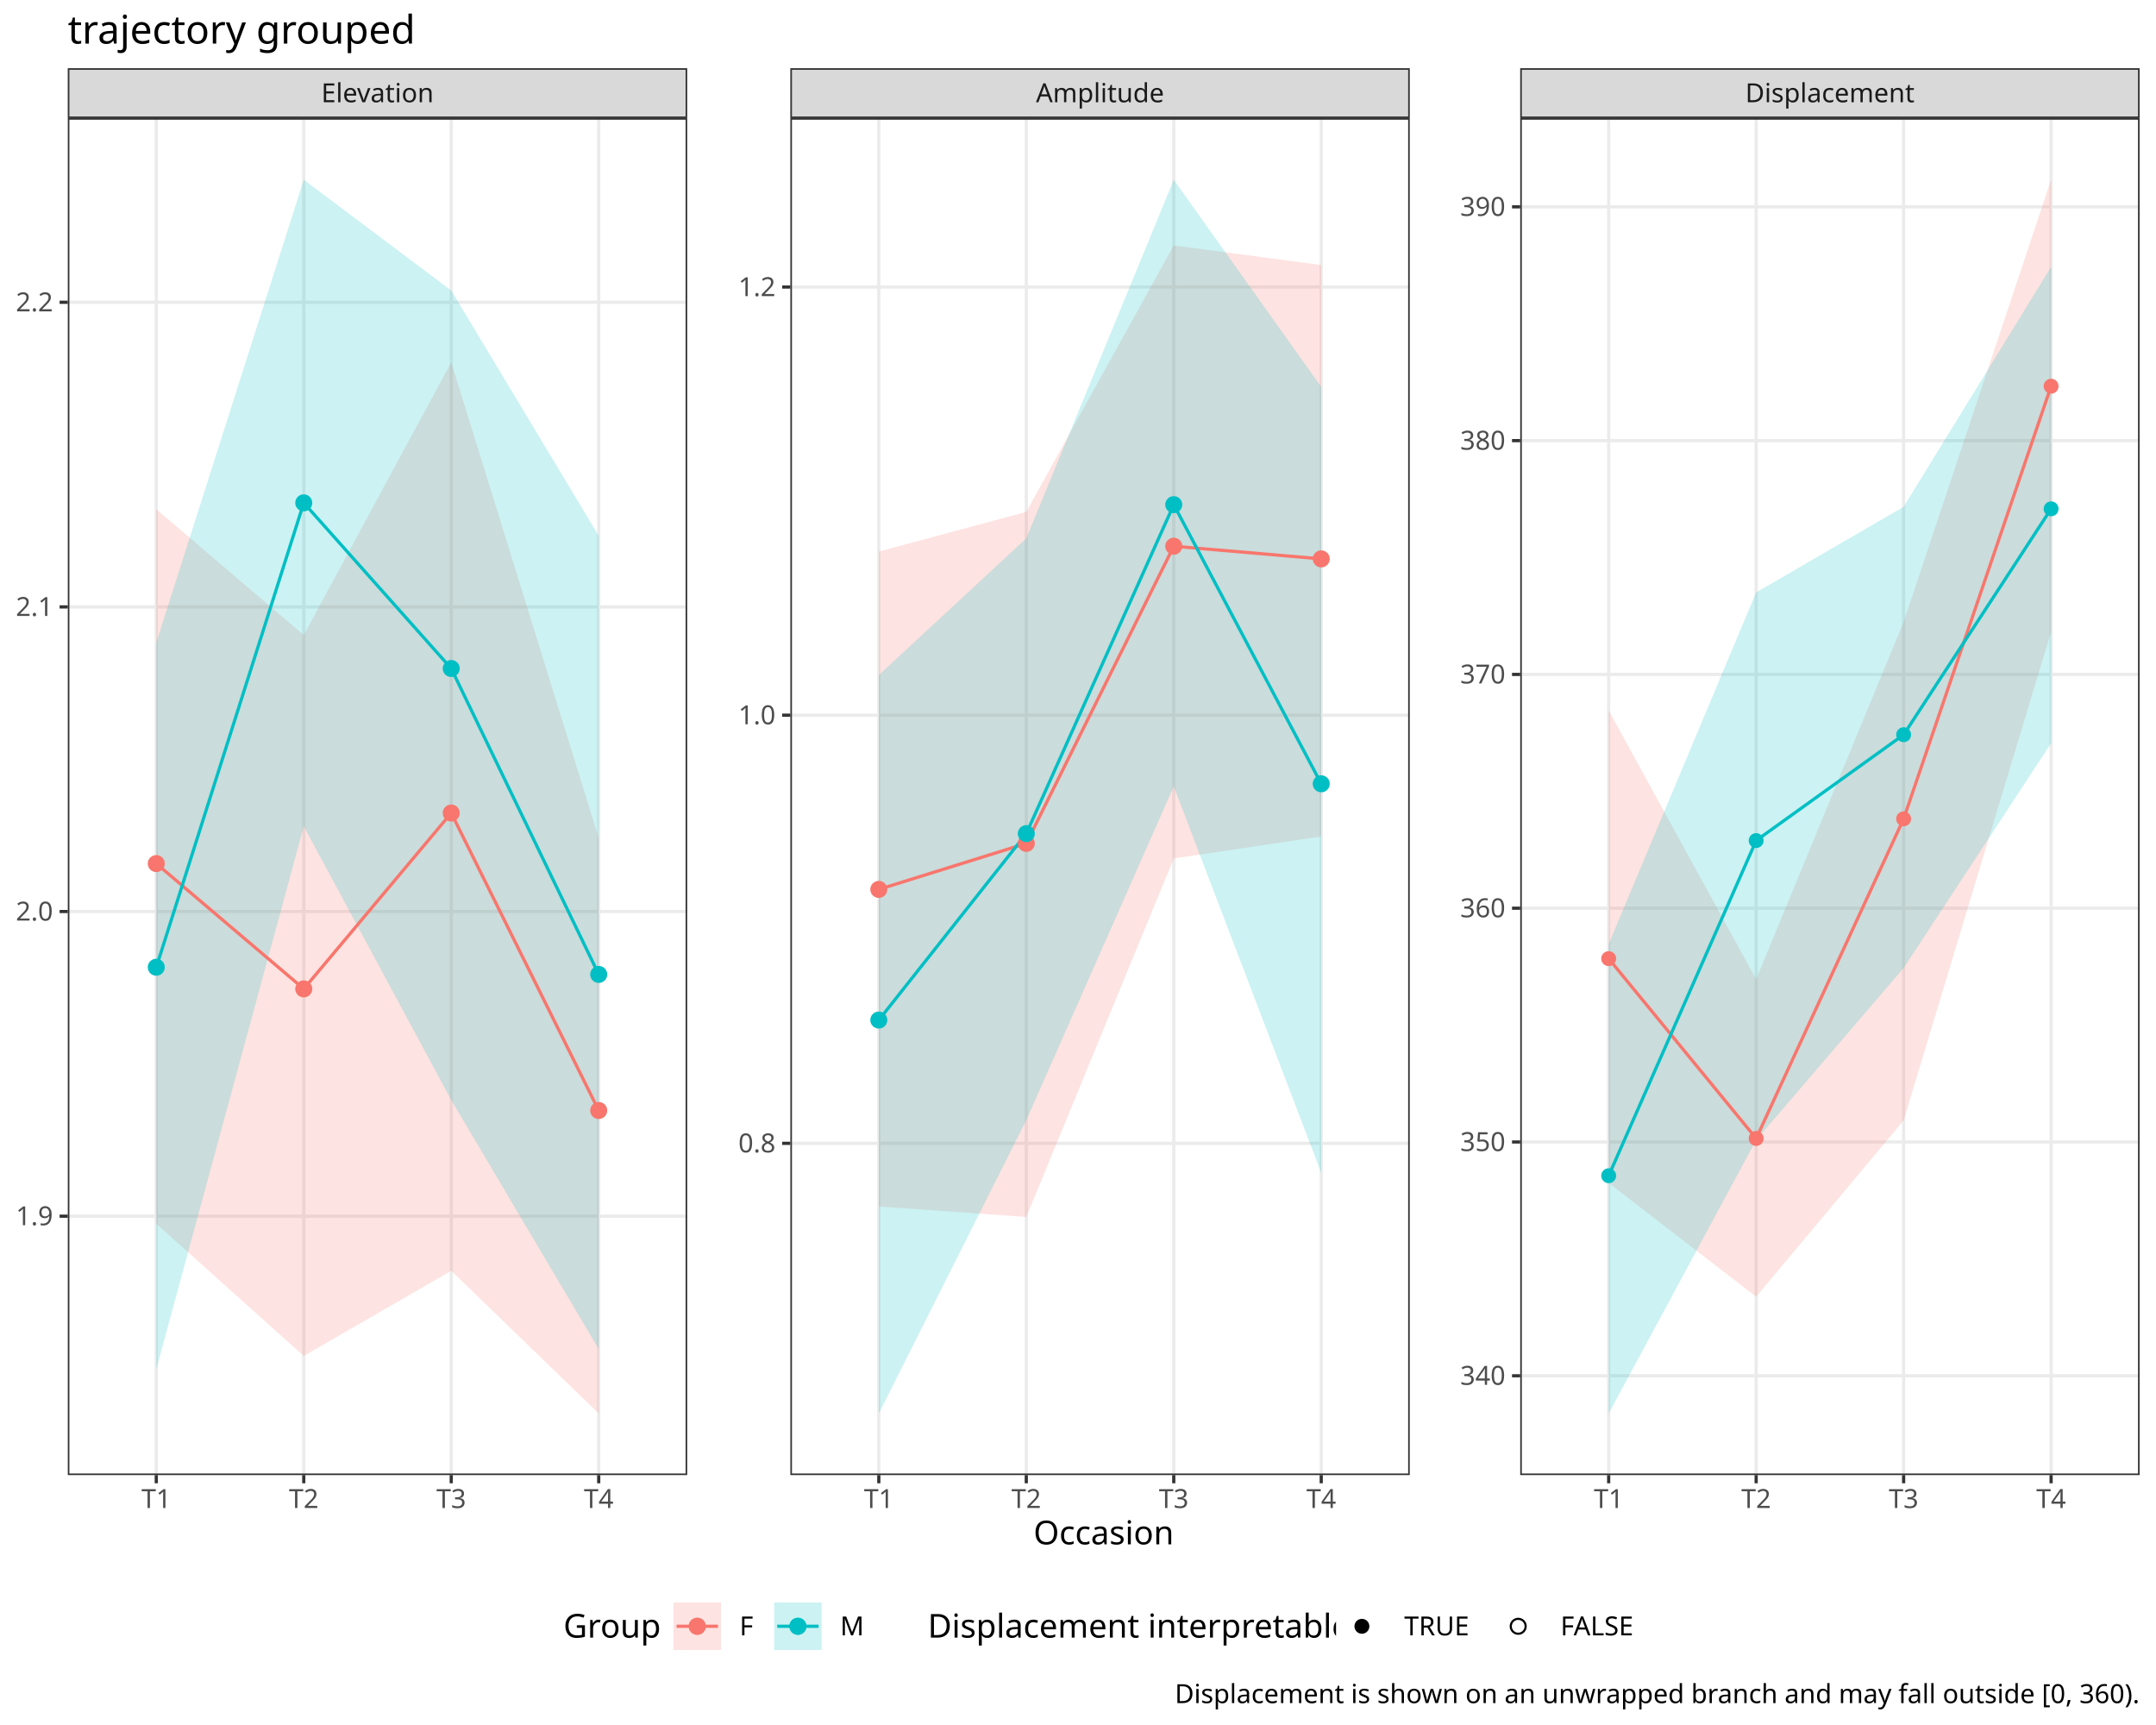
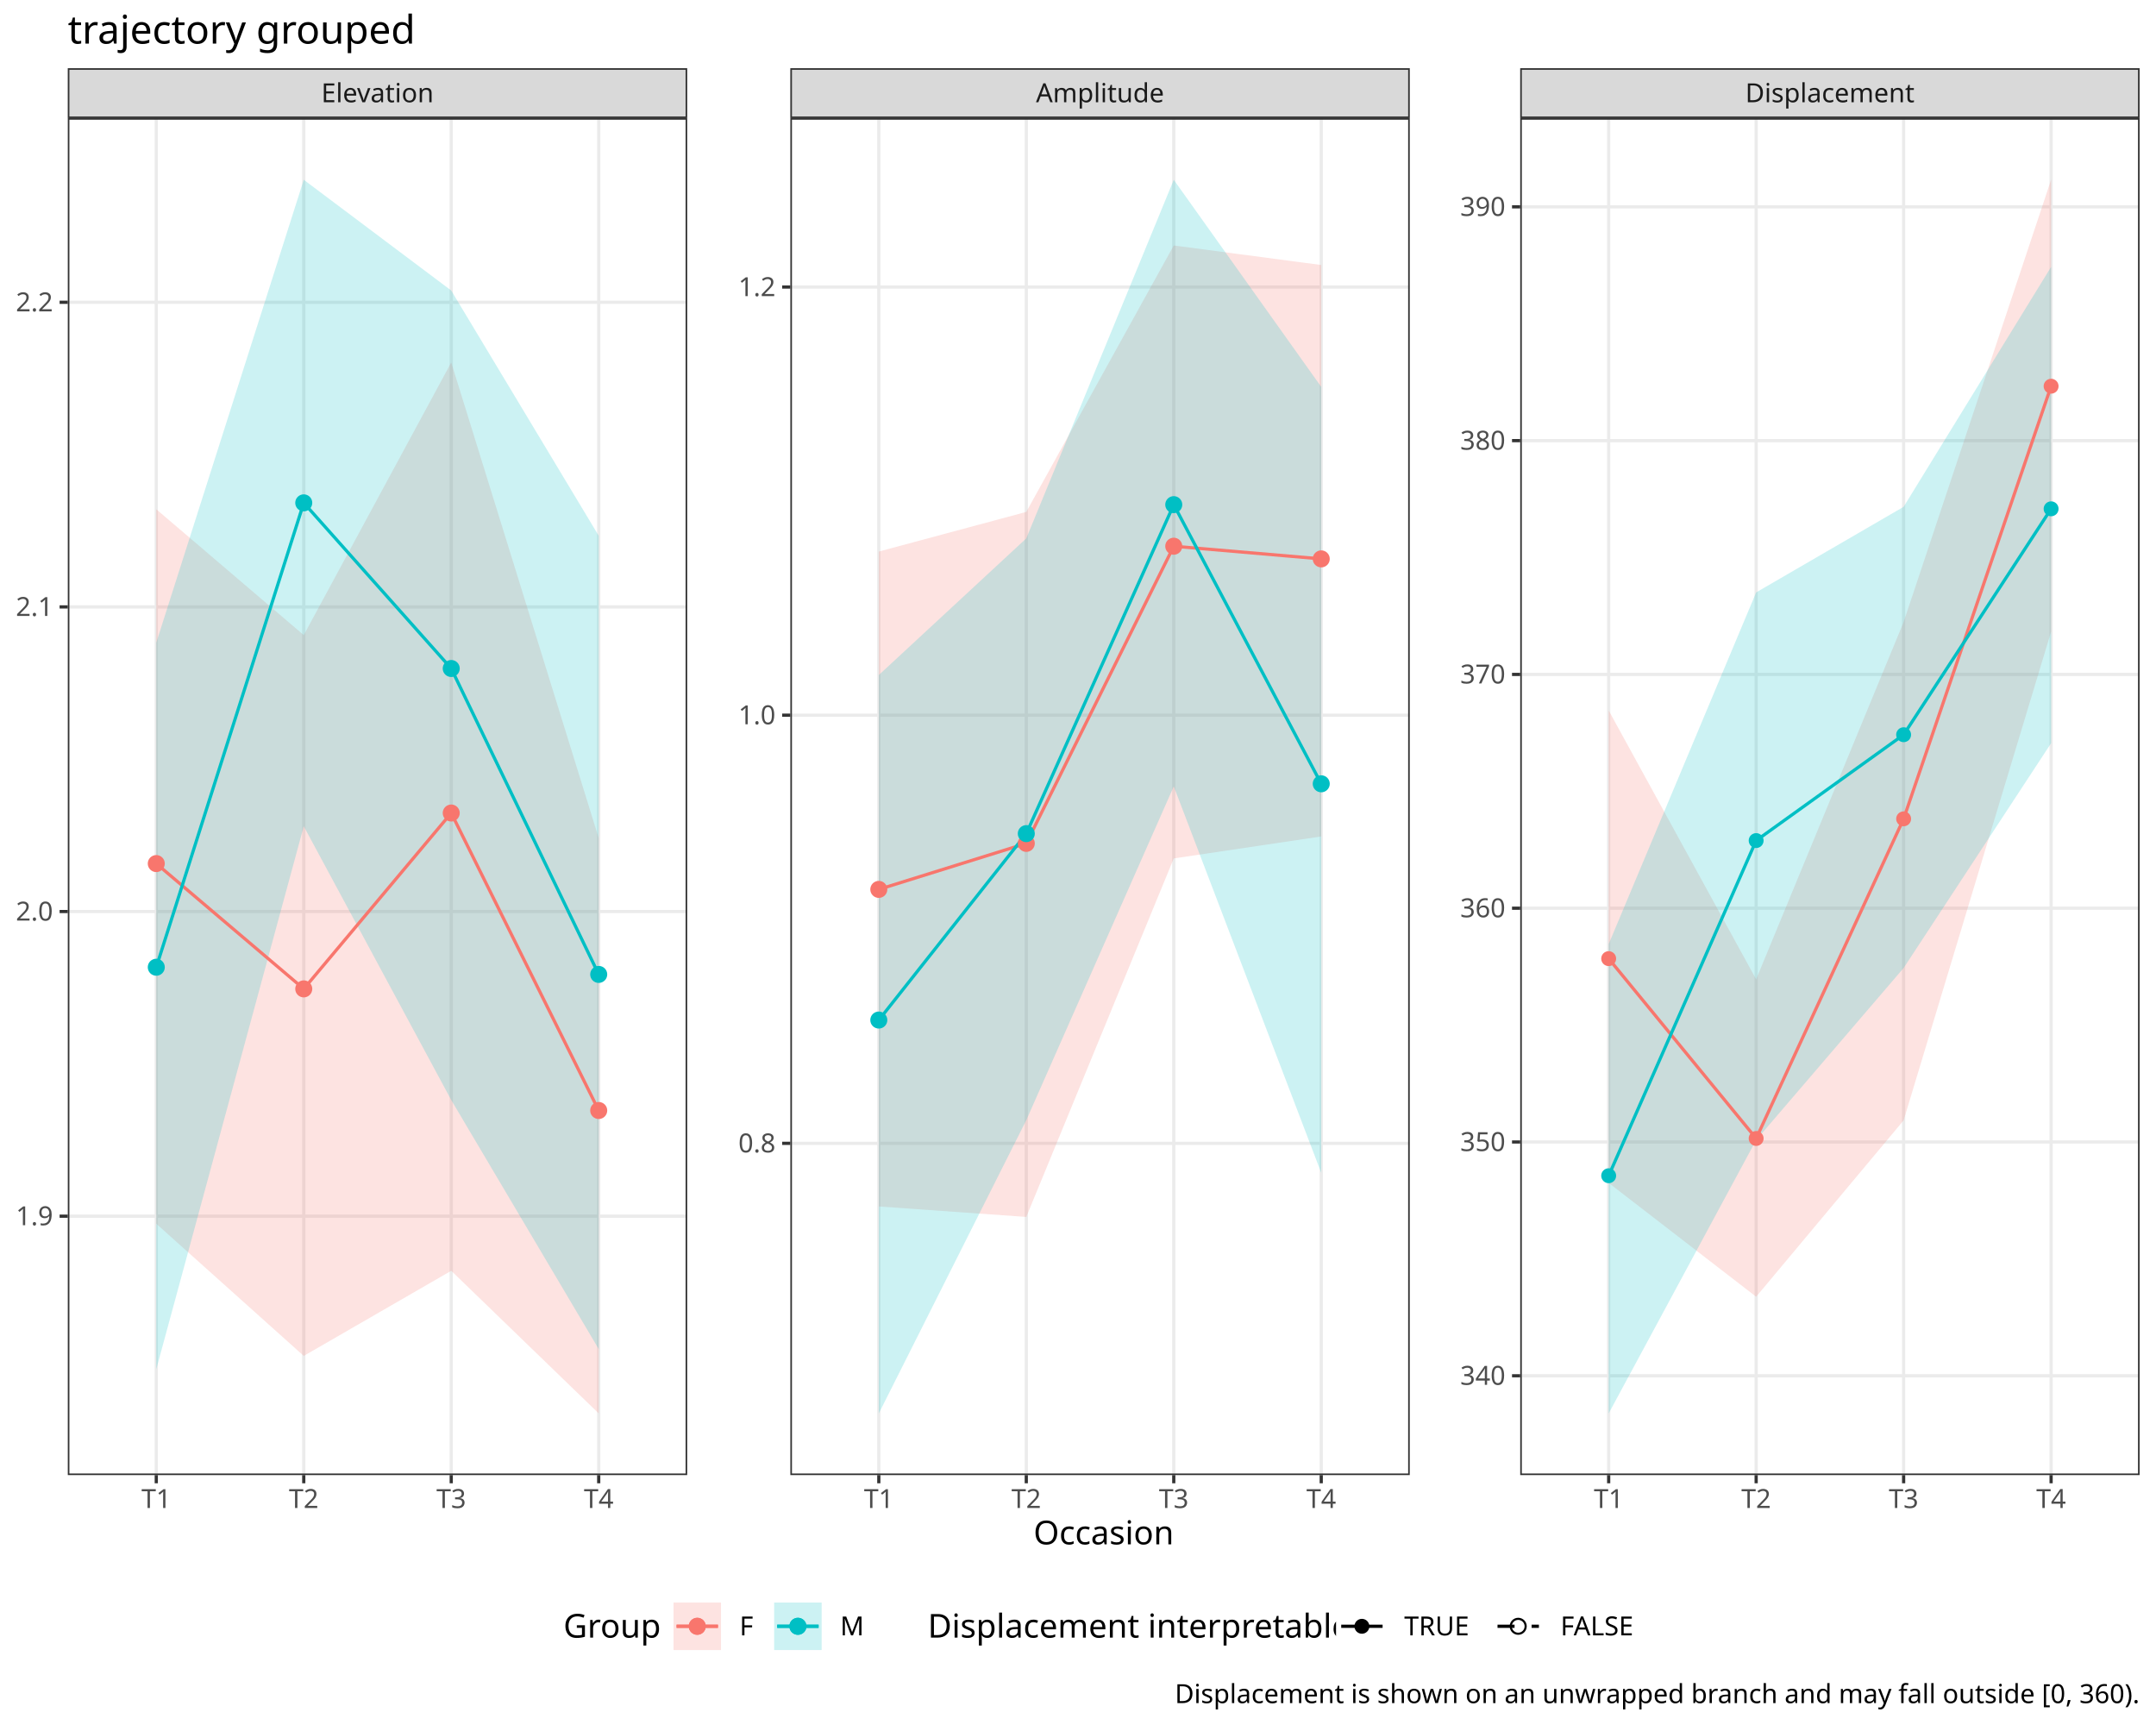
<svg xmlns="http://www.w3.org/2000/svg" class="svglite" data-engine-version="2.0" width="720.00pt" height="576.00pt" viewBox="0 0 720.00 576.00">
  <defs>
    <style type="text/css">
    .svglite line, .svglite polyline, .svglite polygon, .svglite path, .svglite rect, .svglite circle {
      fill: none;
      stroke: #000000;
      stroke-linecap: round;
      stroke-linejoin: round;
      stroke-miterlimit: 10.00;
    }
  </style>
  </defs>
  <rect width="100%" height="100%" style="stroke: none; fill: #FFFFFF;" />
  <defs>
    <clipPath id="cpMC4wMHw3MjAuMDB8MC4wMHw1NzYuMDA=">
      <rect x="0.00" y="0.00" width="720.00" height="576.00" />
    </clipPath>
  </defs>
  <g clip-path="url(#cpMC4wMHw3MjAuMDB8MC4wMHw1NzYuMDA=)">
    <rect x="0" y="0.00" width="720.00" height="576.00" style="stroke-width: 1.07; stroke: #FFFFFF; fill: #FFFFFF;" />
  </g>
  <defs>
    <clipPath id="cpMjIuNjR8MjI5LjQ5fDM5LjQzfDQ5Mi41NQ==">
      <rect x="22.64" y="39.43" width="206.85" height="453.12" />
    </clipPath>
  </defs>
  <g clip-path="url(#cpMjIuNjR8MjI5LjQ5fDM5LjQzfDQ5Mi41NQ==)">
    <rect x="22.64" y="39.43" width="206.85" height="453.12" style="stroke-width: 1.07; stroke: none; fill: #FFFFFF;" />
    <polyline points="22.64,406.10 229.49,406.10 " style="stroke-width: 1.07; stroke: #EBEBEB; stroke-linecap: butt;" />
    <polyline points="22.64,304.37 229.49,304.37 " style="stroke-width: 1.07; stroke: #EBEBEB; stroke-linecap: butt;" />
    <polyline points="22.64,202.65 229.49,202.65 " style="stroke-width: 1.07; stroke: #EBEBEB; stroke-linecap: butt;" />
    <polyline points="22.64,100.93 229.49,100.93 " style="stroke-width: 1.07; stroke: #EBEBEB; stroke-linecap: butt;" />
    <polyline points="52.19,492.55 52.19,39.43 " style="stroke-width: 1.07; stroke: #EBEBEB; stroke-linecap: butt;" />
    <polyline points="101.44,492.55 101.44,39.43 " style="stroke-width: 1.07; stroke: #EBEBEB; stroke-linecap: butt;" />
    <polyline points="150.69,492.55 150.69,39.43 " style="stroke-width: 1.07; stroke: #EBEBEB; stroke-linecap: butt;" />
    <polyline points="199.94,492.55 199.94,39.43 " style="stroke-width: 1.07; stroke: #EBEBEB; stroke-linecap: butt;" />
    <polygon points="52.19,170.05 101.44,212.07 150.69,121.03 199.94,279.85 199.94,471.96 150.69,424.33 101.44,452.76 52.19,408.62 " style="stroke-width: 0.00; stroke: none; stroke-linecap: butt; fill: #F8766D; fill-opacity: 0.20;" />
    <polyline points="52.19,170.05 101.44,212.07 150.69,121.03 199.94,279.85 " style="stroke-width: 1.07; stroke: none; stroke-linecap: butt;" />
    <polyline points="199.94,471.96 150.69,424.33 101.44,452.76 52.19,408.62 " style="stroke-width: 1.07; stroke: none; stroke-linecap: butt;" />
    <polygon points="52.19,214.59 101.44,60.03 150.69,97.01 199.94,178.90 199.94,450.47 150.69,367.31 101.44,275.90 52.19,457.20 " style="stroke-width: 0.00; stroke: none; stroke-linecap: butt; fill: #00BFC4; fill-opacity: 0.20;" />
    <polyline points="52.19,214.59 101.44,60.03 150.69,97.01 199.94,178.90 " style="stroke-width: 1.07; stroke: none; stroke-linecap: butt;" />
    <polyline points="199.94,450.47 150.69,367.31 101.44,275.90 52.19,457.20 " style="stroke-width: 1.07; stroke: none; stroke-linecap: butt;" />
    <polyline points="52.19,288.36 101.44,330.20 150.69,271.48 199.94,370.81 " style="stroke-width: 1.07; stroke: #F8766D; stroke-linecap: butt;" />
    <polyline points="52.19,322.97 101.44,167.91 150.69,223.22 199.94,325.37 " style="stroke-width: 1.07; stroke: #00BFC4; stroke-linecap: butt;" />
    <circle cx="52.19" cy="288.36" r="2.49" style="stroke-width: 0.71; stroke: #F8766D; fill: #F8766D;" />
    <circle cx="101.44" cy="330.20" r="2.49" style="stroke-width: 0.71; stroke: #F8766D; fill: #F8766D;" />
    <circle cx="150.69" cy="271.48" r="2.49" style="stroke-width: 0.71; stroke: #F8766D; fill: #F8766D;" />
    <circle cx="199.94" cy="370.81" r="2.49" style="stroke-width: 0.71; stroke: #F8766D; fill: #F8766D;" />
    <circle cx="52.19" cy="322.97" r="2.49" style="stroke-width: 0.71; stroke: #00BFC4; fill: #00BFC4;" />
    <circle cx="101.44" cy="167.91" r="2.49" style="stroke-width: 0.71; stroke: #00BFC4; fill: #00BFC4;" />
    <circle cx="150.69" cy="223.22" r="2.49" style="stroke-width: 0.71; stroke: #00BFC4; fill: #00BFC4;" />
    <circle cx="199.94" cy="325.37" r="2.49" style="stroke-width: 0.71; stroke: #00BFC4; fill: #00BFC4;" />
    <rect x="22.64" y="39.43" width="206.85" height="453.12" style="stroke-width: 1.07; stroke: #333333;" />
  </g>
  <g clip-path="url(#cpMC4wMHw3MjAuMDB8MC4wMHw1NzYuMDA=)">
</g>
  <defs>
    <clipPath id="cpMjYzLjk0fDQ3MC43OHwzOS40M3w0OTIuNTU=">
      <rect x="263.94" y="39.43" width="206.85" height="453.12" />
    </clipPath>
  </defs>
  <g clip-path="url(#cpMjYzLjk0fDQ3MC43OHwzOS40M3w0OTIuNTU=)">
    <rect x="263.94" y="39.43" width="206.85" height="453.12" style="stroke-width: 1.07; stroke: none; fill: #FFFFFF;" />
    <polyline points="263.94,381.78 470.78,381.78 " style="stroke-width: 1.07; stroke: #EBEBEB; stroke-linecap: butt;" />
    <polyline points="263.94,238.81 470.78,238.81 " style="stroke-width: 1.07; stroke: #EBEBEB; stroke-linecap: butt;" />
    <polyline points="263.94,95.85 470.78,95.85 " style="stroke-width: 1.07; stroke: #EBEBEB; stroke-linecap: butt;" />
    <polyline points="293.48,492.55 293.48,39.43 " style="stroke-width: 1.07; stroke: #EBEBEB; stroke-linecap: butt;" />
    <polyline points="342.73,492.55 342.73,39.43 " style="stroke-width: 1.07; stroke: #EBEBEB; stroke-linecap: butt;" />
    <polyline points="391.98,492.55 391.98,39.43 " style="stroke-width: 1.07; stroke: #EBEBEB; stroke-linecap: butt;" />
    <polyline points="441.23,492.55 441.23,39.43 " style="stroke-width: 1.07; stroke: #EBEBEB; stroke-linecap: butt;" />
    <polygon points="293.48,184.17 342.73,170.93 391.98,81.97 441.23,88.49 441.23,279.30 391.98,286.64 342.73,406.35 293.48,402.85 " style="stroke-width: 0.00; stroke: none; stroke-linecap: butt; fill: #F8766D; fill-opacity: 0.20;" />
    <polyline points="293.48,184.17 342.73,170.93 391.98,81.97 441.23,88.49 " style="stroke-width: 1.07; stroke: none; stroke-linecap: butt;" />
    <polyline points="441.23,279.30 391.98,286.64 342.73,406.35 293.48,402.85 " style="stroke-width: 1.07; stroke: none; stroke-linecap: butt;" />
    <polygon points="293.48,225.40 342.73,179.77 391.98,60.03 441.23,129.19 441.23,391.63 391.98,262.58 342.73,374.04 293.48,471.96 " style="stroke-width: 0.00; stroke: none; stroke-linecap: butt; fill: #00BFC4; fill-opacity: 0.20;" />
    <polyline points="293.48,225.40 342.73,179.77 391.98,60.03 441.23,129.19 " style="stroke-width: 1.07; stroke: none; stroke-linecap: butt;" />
    <polyline points="441.23,391.63 391.98,262.58 342.73,374.04 293.48,471.96 " style="stroke-width: 1.07; stroke: none; stroke-linecap: butt;" />
    <polyline points="293.48,296.98 342.73,281.62 391.98,182.39 441.23,186.62 " style="stroke-width: 1.07; stroke: #F8766D; stroke-linecap: butt;" />
    <polyline points="293.48,340.61 342.73,278.36 391.98,168.51 441.23,261.72 " style="stroke-width: 1.07; stroke: #00BFC4; stroke-linecap: butt;" />
    <circle cx="293.48" cy="296.98" r="2.49" style="stroke-width: 0.71; stroke: #F8766D; fill: #F8766D;" />
    <circle cx="342.73" cy="281.62" r="2.49" style="stroke-width: 0.71; stroke: #F8766D; fill: #F8766D;" />
    <circle cx="391.98" cy="182.39" r="2.49" style="stroke-width: 0.71; stroke: #F8766D; fill: #F8766D;" />
    <circle cx="441.23" cy="186.62" r="2.49" style="stroke-width: 0.71; stroke: #F8766D; fill: #F8766D;" />
    <circle cx="293.48" cy="340.61" r="2.49" style="stroke-width: 0.71; stroke: #00BFC4; fill: #00BFC4;" />
    <circle cx="342.73" cy="278.36" r="2.49" style="stroke-width: 0.71; stroke: #00BFC4; fill: #00BFC4;" />
    <circle cx="391.98" cy="168.51" r="2.49" style="stroke-width: 0.71; stroke: #00BFC4; fill: #00BFC4;" />
    <circle cx="441.23" cy="261.72" r="2.49" style="stroke-width: 0.71; stroke: #00BFC4; fill: #00BFC4;" />
    <rect x="263.94" y="39.43" width="206.85" height="453.12" style="stroke-width: 1.07; stroke: #333333;" />
  </g>
  <g clip-path="url(#cpMC4wMHw3MjAuMDB8MC4wMHw1NzYuMDA=)">
</g>
  <defs>
    <clipPath id="cpNTA3LjY4fDcxNC41MnwzOS40M3w0OTIuNTU=">
      <rect x="507.68" y="39.43" width="206.85" height="453.12" />
    </clipPath>
  </defs>
  <g clip-path="url(#cpNTA3LjY4fDcxNC41MnwzOS40M3w0OTIuNTU=)">
    <rect x="507.68" y="39.43" width="206.85" height="453.12" style="stroke-width: 1.07; stroke: none; fill: #FFFFFF;" />
    <polyline points="507.68,459.39 714.52,459.39 " style="stroke-width: 1.07; stroke: #EBEBEB; stroke-linecap: butt;" />
    <polyline points="507.68,381.32 714.52,381.32 " style="stroke-width: 1.07; stroke: #EBEBEB; stroke-linecap: butt;" />
    <polyline points="507.68,303.26 714.52,303.26 " style="stroke-width: 1.07; stroke: #EBEBEB; stroke-linecap: butt;" />
    <polyline points="507.68,225.19 714.52,225.19 " style="stroke-width: 1.07; stroke: #EBEBEB; stroke-linecap: butt;" />
    <polyline points="507.68,147.13 714.52,147.13 " style="stroke-width: 1.07; stroke: #EBEBEB; stroke-linecap: butt;" />
    <polyline points="507.68,69.06 714.52,69.06 " style="stroke-width: 1.07; stroke: #EBEBEB; stroke-linecap: butt;" />
    <polyline points="537.22,492.55 537.22,39.43 " style="stroke-width: 1.07; stroke: #EBEBEB; stroke-linecap: butt;" />
    <polyline points="586.47,492.55 586.47,39.43 " style="stroke-width: 1.07; stroke: #EBEBEB; stroke-linecap: butt;" />
    <polyline points="635.72,492.55 635.72,39.43 " style="stroke-width: 1.07; stroke: #EBEBEB; stroke-linecap: butt;" />
    <polyline points="684.97,492.55 684.97,39.43 " style="stroke-width: 1.07; stroke: #EBEBEB; stroke-linecap: butt;" />
    <polygon points="537.22,237.23 586.47,327.01 635.72,207.71 684.97,60.03 684.97,210.92 635.72,374.10 586.47,433.00 537.22,394.99 " style="stroke-width: 0.00; stroke: none; stroke-linecap: butt; fill: #F8766D; fill-opacity: 0.20;" />
    <polyline points="537.22,237.23 586.47,327.01 635.72,207.71 684.97,60.03 " style="stroke-width: 1.07; stroke: none; stroke-linecap: butt;" />
    <polyline points="684.97,210.92 635.72,374.10 586.47,433.00 537.22,394.99 " style="stroke-width: 1.07; stroke: none; stroke-linecap: butt;" />
    <polygon points="537.22,315.24 586.47,197.81 635.72,169.23 684.97,89.12 684.97,248.16 635.72,323.23 586.47,380.67 537.22,471.96 " style="stroke-width: 0.00; stroke: none; stroke-linecap: butt; fill: #00BFC4; fill-opacity: 0.20;" />
    <polyline points="537.22,315.24 586.47,197.81 635.72,169.23 684.97,89.12 " style="stroke-width: 1.07; stroke: none; stroke-linecap: butt;" />
    <polyline points="684.97,248.16 635.72,323.23 586.47,380.67 537.22,471.96 " style="stroke-width: 1.07; stroke: none; stroke-linecap: butt;" />
-     <polyline points="537.22,320.10 586.47,380.15 635.72,273.42 684.97,128.96 " style="stroke-width: 1.07; stroke: #F8766D; stroke-linecap: butt;" />
-     <polyline points="537.22,392.59 586.47,280.68 635.72,245.33 684.97,169.90 " style="stroke-width: 1.07; stroke: #00BFC4; stroke-linecap: butt;" />
+     <line x1="537.22" y1="320.10" x2="586.47" y2="380.15" style="stroke-width: 1.07; stroke: #F8766D; stroke-linecap: butt;" />
+     <line x1="586.47" y1="380.15" x2="635.72" y2="273.42" style="stroke-width: 1.07; stroke: #F8766D; stroke-linecap: butt;" />
+     <line x1="635.72" y1="273.42" x2="684.97" y2="128.96" style="stroke-width: 1.07; stroke: #F8766D; stroke-linecap: butt;" />
+     <line x1="537.22" y1="392.59" x2="586.47" y2="280.68" style="stroke-width: 1.07; stroke: #00BFC4; stroke-linecap: butt;" />
+     <line x1="586.47" y1="280.68" x2="635.72" y2="245.33" style="stroke-width: 1.07; stroke: #00BFC4; stroke-linecap: butt;" />
+     <line x1="635.72" y1="245.33" x2="684.97" y2="169.90" style="stroke-width: 1.07; stroke: #00BFC4; stroke-linecap: butt;" />
    <circle cx="537.22" cy="320.10" r="2.49" style="stroke-width: 0.71; stroke: none; fill: #F8766D;" />
    <circle cx="586.47" cy="380.15" r="2.49" style="stroke-width: 0.71; stroke: none; fill: #F8766D;" />
    <circle cx="635.72" cy="273.42" r="2.49" style="stroke-width: 0.71; stroke: none; fill: #F8766D;" />
    <circle cx="684.97" cy="128.96" r="2.49" style="stroke-width: 0.71; stroke: none; fill: #F8766D;" />
    <circle cx="537.22" cy="392.59" r="2.49" style="stroke-width: 0.71; stroke: none; fill: #00BFC4;" />
    <circle cx="586.47" cy="280.68" r="2.49" style="stroke-width: 0.71; stroke: none; fill: #00BFC4;" />
    <circle cx="635.72" cy="245.33" r="2.49" style="stroke-width: 0.71; stroke: none; fill: #00BFC4;" />
    <circle cx="684.97" cy="169.90" r="2.49" style="stroke-width: 0.71; stroke: none; fill: #00BFC4;" />
    <rect x="507.68" y="39.43" width="206.85" height="453.12" style="stroke-width: 1.07; stroke: #333333;" />
  </g>
  <g clip-path="url(#cpMC4wMHw3MjAuMDB8MC4wMHw1NzYuMDA=)">
</g>
  <defs>
    <clipPath id="cpMjIuNjR8MjI5LjQ5fDIyLjc4fDM5LjQz">
      <rect x="22.64" y="22.78" width="206.85" height="16.65" />
    </clipPath>
  </defs>
  <g clip-path="url(#cpMjIuNjR8MjI5LjQ5fDIyLjc4fDM5LjQz)">
    <rect x="22.64" y="22.78" width="206.85" height="16.65" style="stroke-width: 1.07; stroke: #333333; fill: #D9D9D9;" />
    <text x="126.07" y="34.14" text-anchor="middle" style="font-size: 8.80px; fill: #1A1A1A; font-family: sans;" textLength="36.20px" lengthAdjust="spacingAndGlyphs">Elevation</text>
  </g>
  <g clip-path="url(#cpMC4wMHw3MjAuMDB8MC4wMHw1NzYuMDA=)">
</g>
  <defs>
    <clipPath id="cpMjYzLjk0fDQ3MC43OHwyMi43OHwzOS40Mw==">
      <rect x="263.94" y="22.78" width="206.85" height="16.65" />
    </clipPath>
  </defs>
  <g clip-path="url(#cpMjYzLjk0fDQ3MC43OHwyMi43OHwzOS40Mw==)">
    <rect x="263.94" y="22.78" width="206.85" height="16.65" style="stroke-width: 1.07; stroke: #333333; fill: #D9D9D9;" />
    <text x="367.36" y="34.14" text-anchor="middle" style="font-size: 8.80px; fill: #1A1A1A; font-family: sans;" textLength="39.14px" lengthAdjust="spacingAndGlyphs">Amplitude</text>
  </g>
  <g clip-path="url(#cpMC4wMHw3MjAuMDB8MC4wMHw1NzYuMDA=)">
</g>
  <defs>
    <clipPath id="cpNTA3LjY4fDcxNC41MnwyMi43OHwzOS40Mw==">
      <rect x="507.68" y="22.78" width="206.85" height="16.65" />
    </clipPath>
  </defs>
  <g clip-path="url(#cpNTA3LjY4fDcxNC41MnwyMi43OHwzOS40Mw==)">
    <rect x="507.68" y="22.78" width="206.85" height="16.65" style="stroke-width: 1.07; stroke: #333333; fill: #D9D9D9;" />
    <text x="611.10" y="34.14" text-anchor="middle" style="font-size: 8.80px; fill: #1A1A1A; font-family: sans;" textLength="53.32px" lengthAdjust="spacingAndGlyphs">Displacement</text>
  </g>
  <g clip-path="url(#cpMC4wMHw3MjAuMDB8MC4wMHw1NzYuMDA=)">
    <polyline points="52.19,495.29 52.19,492.55 " style="stroke-width: 1.07; stroke: #333333; stroke-linecap: butt;" />
    <polyline points="101.44,495.29 101.44,492.55 " style="stroke-width: 1.07; stroke: #333333; stroke-linecap: butt;" />
    <polyline points="150.69,495.29 150.69,492.55 " style="stroke-width: 1.07; stroke: #333333; stroke-linecap: butt;" />
    <polyline points="199.94,495.29 199.94,492.55 " style="stroke-width: 1.07; stroke: #333333; stroke-linecap: butt;" />
    <text x="52.19" y="503.54" text-anchor="middle" style="font-size: 8.80px; fill: #4D4D4D; font-family: sans;" textLength="10.27px" lengthAdjust="spacingAndGlyphs">T1</text>
    <text x="101.44" y="503.54" text-anchor="middle" style="font-size: 8.80px; fill: #4D4D4D; font-family: sans;" textLength="10.27px" lengthAdjust="spacingAndGlyphs">T2</text>
    <text x="150.69" y="503.54" text-anchor="middle" style="font-size: 8.80px; fill: #4D4D4D; font-family: sans;" textLength="10.27px" lengthAdjust="spacingAndGlyphs">T3</text>
    <text x="199.94" y="503.54" text-anchor="middle" style="font-size: 8.80px; fill: #4D4D4D; font-family: sans;" textLength="10.27px" lengthAdjust="spacingAndGlyphs">T4</text>
    <polyline points="293.48,495.29 293.48,492.55 " style="stroke-width: 1.07; stroke: #333333; stroke-linecap: butt;" />
    <polyline points="342.73,495.29 342.73,492.55 " style="stroke-width: 1.07; stroke: #333333; stroke-linecap: butt;" />
    <polyline points="391.98,495.29 391.98,492.55 " style="stroke-width: 1.07; stroke: #333333; stroke-linecap: butt;" />
    <polyline points="441.23,495.29 441.23,492.55 " style="stroke-width: 1.07; stroke: #333333; stroke-linecap: butt;" />
    <text x="293.48" y="503.54" text-anchor="middle" style="font-size: 8.80px; fill: #4D4D4D; font-family: sans;" textLength="10.27px" lengthAdjust="spacingAndGlyphs">T1</text>
    <text x="342.73" y="503.54" text-anchor="middle" style="font-size: 8.80px; fill: #4D4D4D; font-family: sans;" textLength="10.27px" lengthAdjust="spacingAndGlyphs">T2</text>
    <text x="391.98" y="503.54" text-anchor="middle" style="font-size: 8.80px; fill: #4D4D4D; font-family: sans;" textLength="10.27px" lengthAdjust="spacingAndGlyphs">T3</text>
    <text x="441.23" y="503.54" text-anchor="middle" style="font-size: 8.80px; fill: #4D4D4D; font-family: sans;" textLength="10.27px" lengthAdjust="spacingAndGlyphs">T4</text>
    <polyline points="537.22,495.29 537.22,492.55 " style="stroke-width: 1.07; stroke: #333333; stroke-linecap: butt;" />
    <polyline points="586.47,495.29 586.47,492.55 " style="stroke-width: 1.07; stroke: #333333; stroke-linecap: butt;" />
    <polyline points="635.72,495.29 635.72,492.55 " style="stroke-width: 1.07; stroke: #333333; stroke-linecap: butt;" />
    <polyline points="684.97,495.29 684.97,492.55 " style="stroke-width: 1.07; stroke: #333333; stroke-linecap: butt;" />
    <text x="537.22" y="503.54" text-anchor="middle" style="font-size: 8.80px; fill: #4D4D4D; font-family: sans;" textLength="10.27px" lengthAdjust="spacingAndGlyphs">T1</text>
    <text x="586.47" y="503.54" text-anchor="middle" style="font-size: 8.80px; fill: #4D4D4D; font-family: sans;" textLength="10.27px" lengthAdjust="spacingAndGlyphs">T2</text>
    <text x="635.72" y="503.54" text-anchor="middle" style="font-size: 8.80px; fill: #4D4D4D; font-family: sans;" textLength="10.27px" lengthAdjust="spacingAndGlyphs">T3</text>
    <text x="684.97" y="503.54" text-anchor="middle" style="font-size: 8.80px; fill: #4D4D4D; font-family: sans;" textLength="10.27px" lengthAdjust="spacingAndGlyphs">T4</text>
    <text x="502.74" y="462.41" text-anchor="end" style="font-size: 8.80px; fill: #4D4D4D; font-family: sans;" textLength="14.68px" lengthAdjust="spacingAndGlyphs">340</text>
    <text x="502.74" y="384.35" text-anchor="end" style="font-size: 8.80px; fill: #4D4D4D; font-family: sans;" textLength="14.68px" lengthAdjust="spacingAndGlyphs">350</text>
    <text x="502.74" y="306.29" text-anchor="end" style="font-size: 8.80px; fill: #4D4D4D; font-family: sans;" textLength="14.68px" lengthAdjust="spacingAndGlyphs">360</text>
    <text x="502.74" y="228.22" text-anchor="end" style="font-size: 8.80px; fill: #4D4D4D; font-family: sans;" textLength="14.68px" lengthAdjust="spacingAndGlyphs">370</text>
    <text x="502.74" y="150.16" text-anchor="end" style="font-size: 8.80px; fill: #4D4D4D; font-family: sans;" textLength="14.68px" lengthAdjust="spacingAndGlyphs">380</text>
    <text x="502.74" y="72.09" text-anchor="end" style="font-size: 8.80px; fill: #4D4D4D; font-family: sans;" textLength="14.68px" lengthAdjust="spacingAndGlyphs">390</text>
    <polyline points="504.94,459.39 507.68,459.39 " style="stroke-width: 1.07; stroke: #333333; stroke-linecap: butt;" />
    <polyline points="504.94,381.32 507.68,381.32 " style="stroke-width: 1.07; stroke: #333333; stroke-linecap: butt;" />
    <polyline points="504.94,303.26 507.68,303.26 " style="stroke-width: 1.07; stroke: #333333; stroke-linecap: butt;" />
    <polyline points="504.94,225.19 507.68,225.19 " style="stroke-width: 1.07; stroke: #333333; stroke-linecap: butt;" />
    <polyline points="504.94,147.13 507.68,147.13 " style="stroke-width: 1.07; stroke: #333333; stroke-linecap: butt;" />
    <polyline points="504.94,69.06 507.68,69.06 " style="stroke-width: 1.07; stroke: #333333; stroke-linecap: butt;" />
    <text x="259.00" y="384.80" text-anchor="end" style="font-size: 8.80px; fill: #4D4D4D; font-family: sans;" textLength="12.23px" lengthAdjust="spacingAndGlyphs">0.8</text>
    <text x="259.00" y="241.84" text-anchor="end" style="font-size: 8.80px; fill: #4D4D4D; font-family: sans;" textLength="12.23px" lengthAdjust="spacingAndGlyphs">1.0</text>
    <text x="259.00" y="98.88" text-anchor="end" style="font-size: 8.80px; fill: #4D4D4D; font-family: sans;" textLength="12.23px" lengthAdjust="spacingAndGlyphs">1.2</text>
    <polyline points="261.20,381.78 263.94,381.78 " style="stroke-width: 1.07; stroke: #333333; stroke-linecap: butt;" />
    <polyline points="261.20,238.81 263.94,238.81 " style="stroke-width: 1.07; stroke: #333333; stroke-linecap: butt;" />
    <polyline points="261.20,95.85 263.94,95.85 " style="stroke-width: 1.07; stroke: #333333; stroke-linecap: butt;" />
    <text x="17.71" y="409.12" text-anchor="end" style="font-size: 8.80px; fill: #4D4D4D; font-family: sans;" textLength="12.23px" lengthAdjust="spacingAndGlyphs">1.9</text>
    <text x="17.71" y="307.40" text-anchor="end" style="font-size: 8.80px; fill: #4D4D4D; font-family: sans;" textLength="12.23px" lengthAdjust="spacingAndGlyphs">2.0</text>
    <text x="17.71" y="205.68" text-anchor="end" style="font-size: 8.80px; fill: #4D4D4D; font-family: sans;" textLength="12.23px" lengthAdjust="spacingAndGlyphs">2.1</text>
    <text x="17.71" y="103.96" text-anchor="end" style="font-size: 8.80px; fill: #4D4D4D; font-family: sans;" textLength="12.23px" lengthAdjust="spacingAndGlyphs">2.2</text>
    <polyline points="19.90,406.10 22.64,406.10 " style="stroke-width: 1.07; stroke: #333333; stroke-linecap: butt;" />
    <polyline points="19.90,304.37 22.64,304.37 " style="stroke-width: 1.07; stroke: #333333; stroke-linecap: butt;" />
    <polyline points="19.90,202.65 22.64,202.65 " style="stroke-width: 1.07; stroke: #333333; stroke-linecap: butt;" />
    <polyline points="19.90,100.93 22.64,100.93 " style="stroke-width: 1.07; stroke: #333333; stroke-linecap: butt;" />
    <text x="368.58" y="515.68" text-anchor="middle" style="font-size: 11.00px; font-family: sans;" textLength="45.87px" lengthAdjust="spacingAndGlyphs">Occasion</text>
    <rect x="182.67" y="528.92" width="110.72" height="28.24" style="stroke-width: 1.07; stroke: none; fill: #FFFFFF;" />
    <text x="188.15" y="546.82" style="font-size: 11.00px; font-family: sans;" textLength="30.58px" lengthAdjust="spacingAndGlyphs">Group</text>
    <rect x="224.21" y="534.40" width="17.28" height="17.28" style="stroke-width: 1.07; stroke: none; fill: #FFFFFF;" />
    <rect x="224.92" y="535.11" width="15.86" height="15.86" style="stroke-width: 1.07; stroke: none; stroke-linecap: butt; fill: #F8766D; fill-opacity: 0.20;" />
    <line x1="225.94" y1="543.04" x2="239.76" y2="543.04" style="stroke-width: 1.07; stroke: #F8766D; stroke-linecap: butt;" />
+     <line x1="225.94" y1="543.04" x2="239.76" y2="543.04" style="stroke-width: 1.07; stroke: #F8766D; stroke-linecap: butt;" />
    <circle cx="232.85" cy="543.04" r="2.49" style="stroke-width: 0.71; stroke: #F8766D; fill: #F8766D;" />
    <circle cx="232.85" cy="543.04" r="2.49" style="stroke-width: 0.71; stroke: #F8766D; fill: #F8766D;" />
    <rect x="257.82" y="534.40" width="17.28" height="17.28" style="stroke-width: 1.07; stroke: none; fill: #FFFFFF;" />
    <rect x="258.53" y="535.11" width="15.86" height="15.86" style="stroke-width: 1.07; stroke: none; stroke-linecap: butt; fill: #00BFC4; fill-opacity: 0.20;" />
+     <line x1="259.55" y1="543.04" x2="273.37" y2="543.04" style="stroke-width: 1.07; stroke: #00BFC4; stroke-linecap: butt;" />
    <line x1="259.55" y1="543.04" x2="273.37" y2="543.04" style="stroke-width: 1.07; stroke: #00BFC4; stroke-linecap: butt;" />
    <circle cx="266.46" cy="543.04" r="2.49" style="stroke-width: 0.71; stroke: #00BFC4; fill: #00BFC4;" />
    <circle cx="266.46" cy="543.04" r="2.49" style="stroke-width: 0.71; stroke: #00BFC4; fill: #00BFC4;" />
    <text x="246.97" y="546.07" style="font-size: 8.80px; font-family: sans;" textLength="5.38px" lengthAdjust="spacingAndGlyphs">F</text>
    <text x="280.58" y="546.07" style="font-size: 8.80px; font-family: sans;" textLength="7.33px" lengthAdjust="spacingAndGlyphs">M</text>
    <rect x="304.35" y="528.92" width="250.14" height="28.24" style="stroke-width: 1.07; stroke: none; fill: #FFFFFF;" />
    <text x="309.83" y="546.82" style="font-size: 11.00px; font-family: sans;" textLength="130.86px" lengthAdjust="spacingAndGlyphs">Displacement interpretable</text>
    <rect x="446.17" y="534.40" width="17.28" height="17.28" style="stroke-width: 1.07; stroke: none; fill: #FFFFFF;" />
+     <line x1="447.90" y1="543.04" x2="461.72" y2="543.04" style="stroke-width: 1.07; stroke-linecap: butt;" />
    <circle cx="454.81" cy="543.04" r="2.49" style="stroke-width: 0.71; stroke: none; fill: #000000;" />
    <rect x="498.37" y="534.40" width="17.28" height="17.28" style="stroke-width: 1.07; stroke: none; fill: #FFFFFF;" />
+     <line x1="500.10" y1="543.04" x2="513.92" y2="543.04" style="stroke-width: 1.07; stroke-dasharray: 5.69,5.69; stroke-linecap: butt;" />
    <circle cx="507.01" cy="543.04" r="2.49" style="stroke-width: 0.71;" />
    <text x="468.93" y="546.07" style="font-size: 8.80px; font-family: sans;" textLength="23.96px" lengthAdjust="spacingAndGlyphs">TRUE</text>
    <text x="521.13" y="546.07" style="font-size: 8.80px; font-family: sans;" textLength="27.88px" lengthAdjust="spacingAndGlyphs">FALSE</text>
    <text x="22.64" y="14.56" style="font-size: 13.20px; font-family: sans;" textLength="106.41px" lengthAdjust="spacingAndGlyphs">trajectory grouped</text>
    <text x="714.52" y="568.69" text-anchor="end" style="font-size: 8.80px; font-family: sans;" textLength="305.28px" lengthAdjust="spacingAndGlyphs">Displacement is shown on an unwrapped branch and may fall outside [0, 360).</text>
  </g>
</svg>
